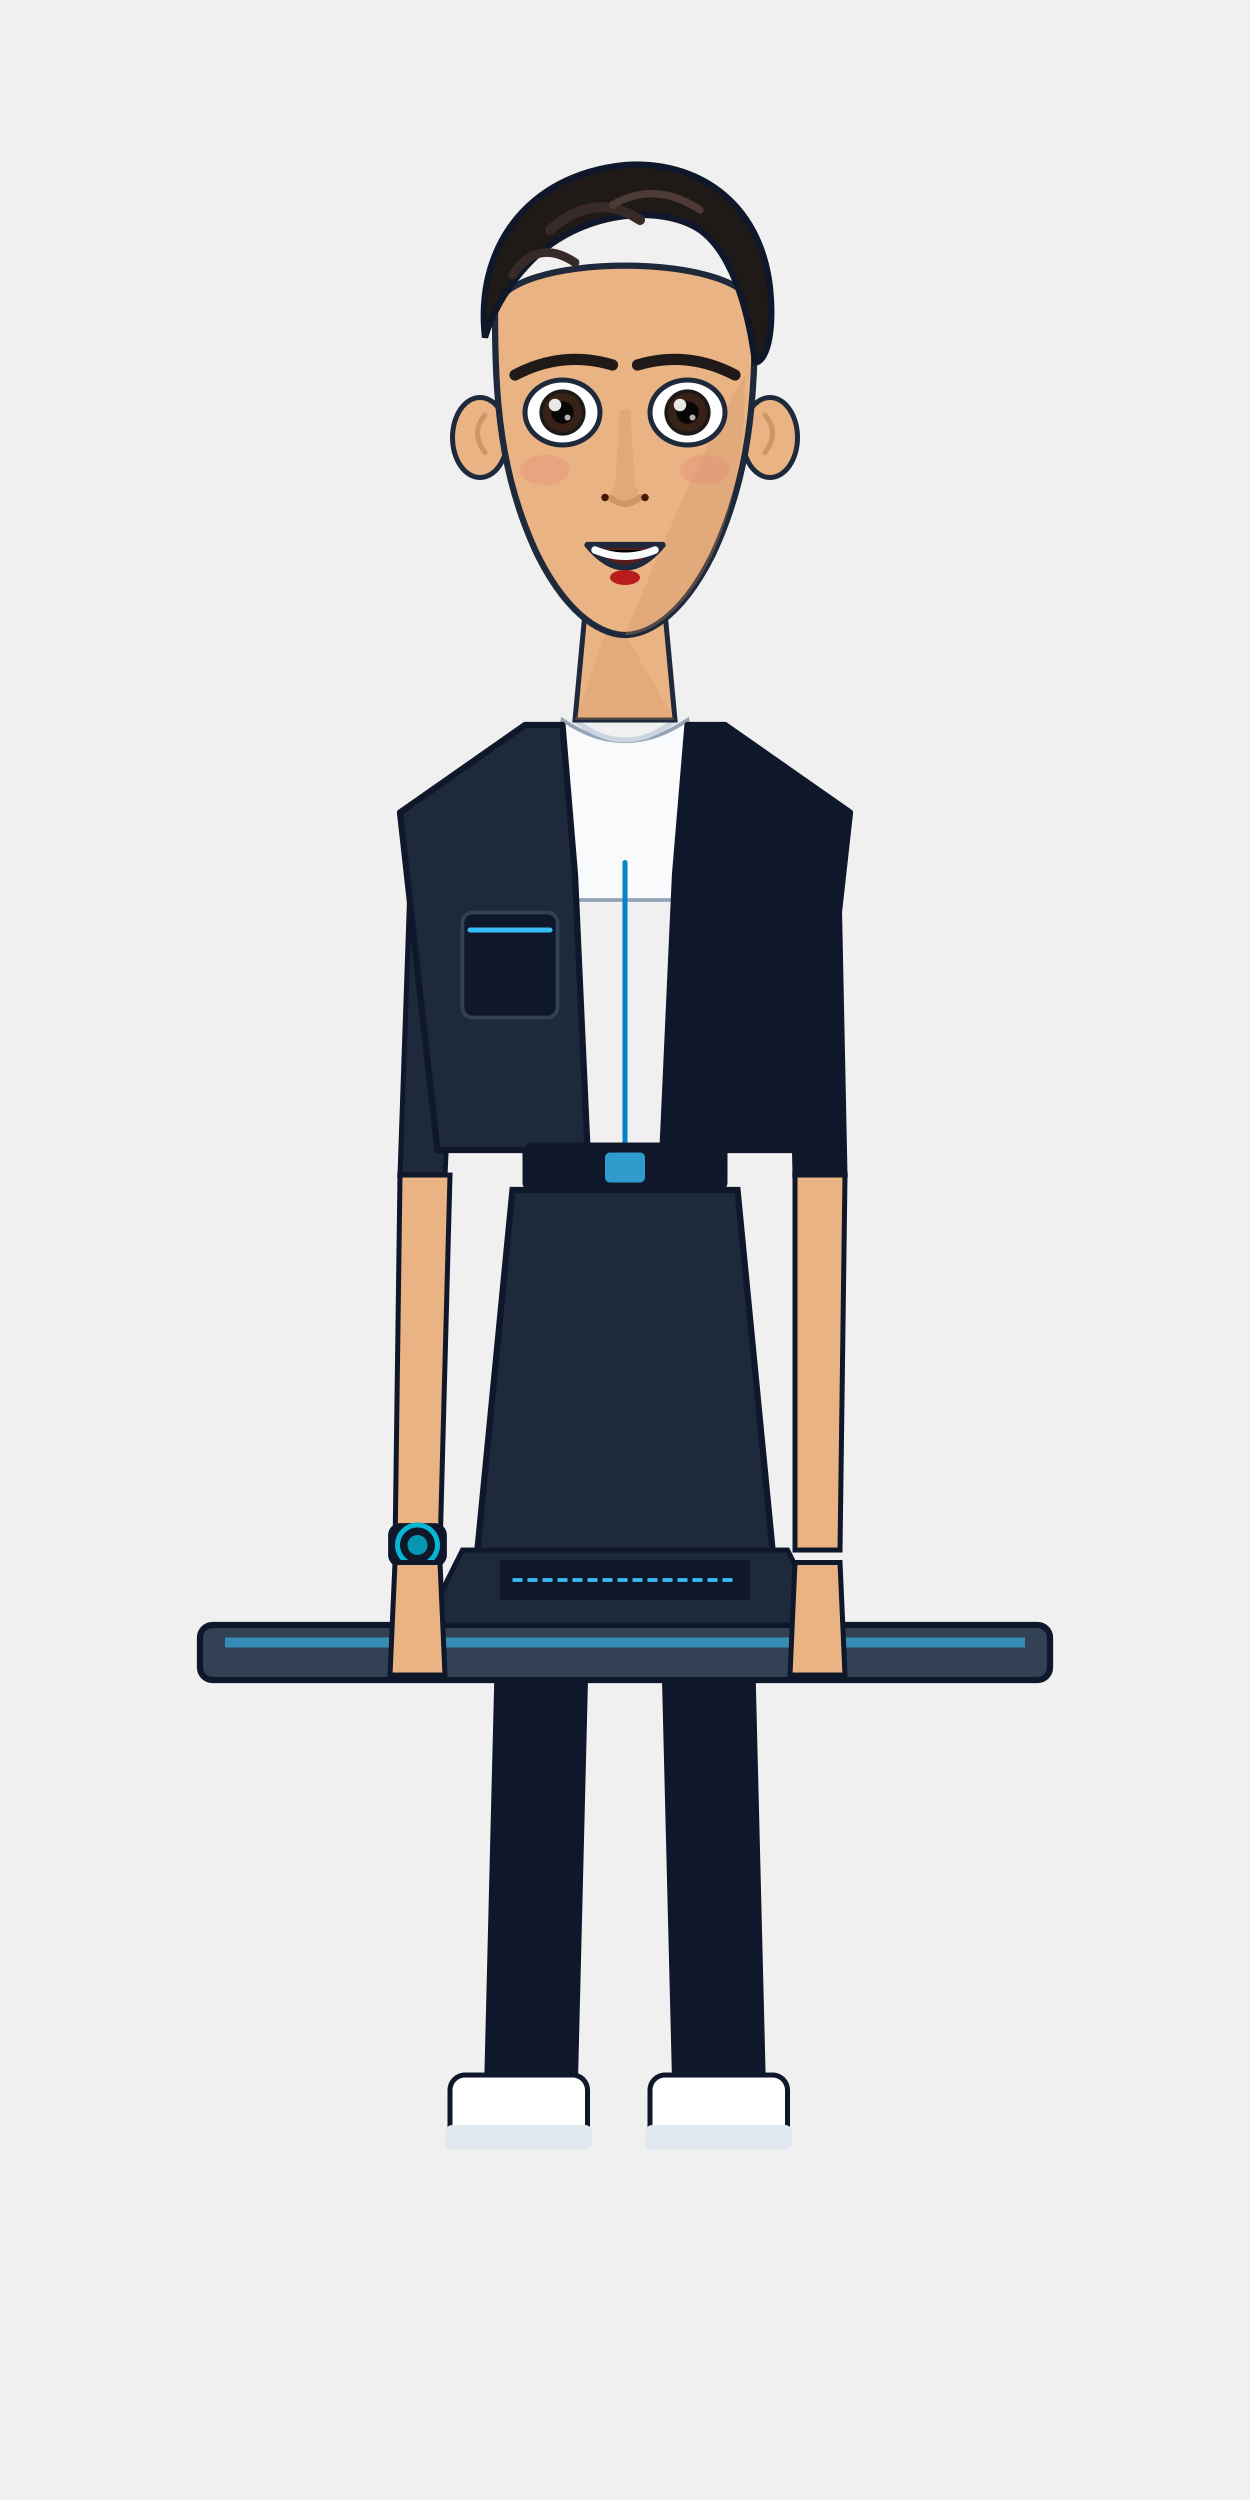
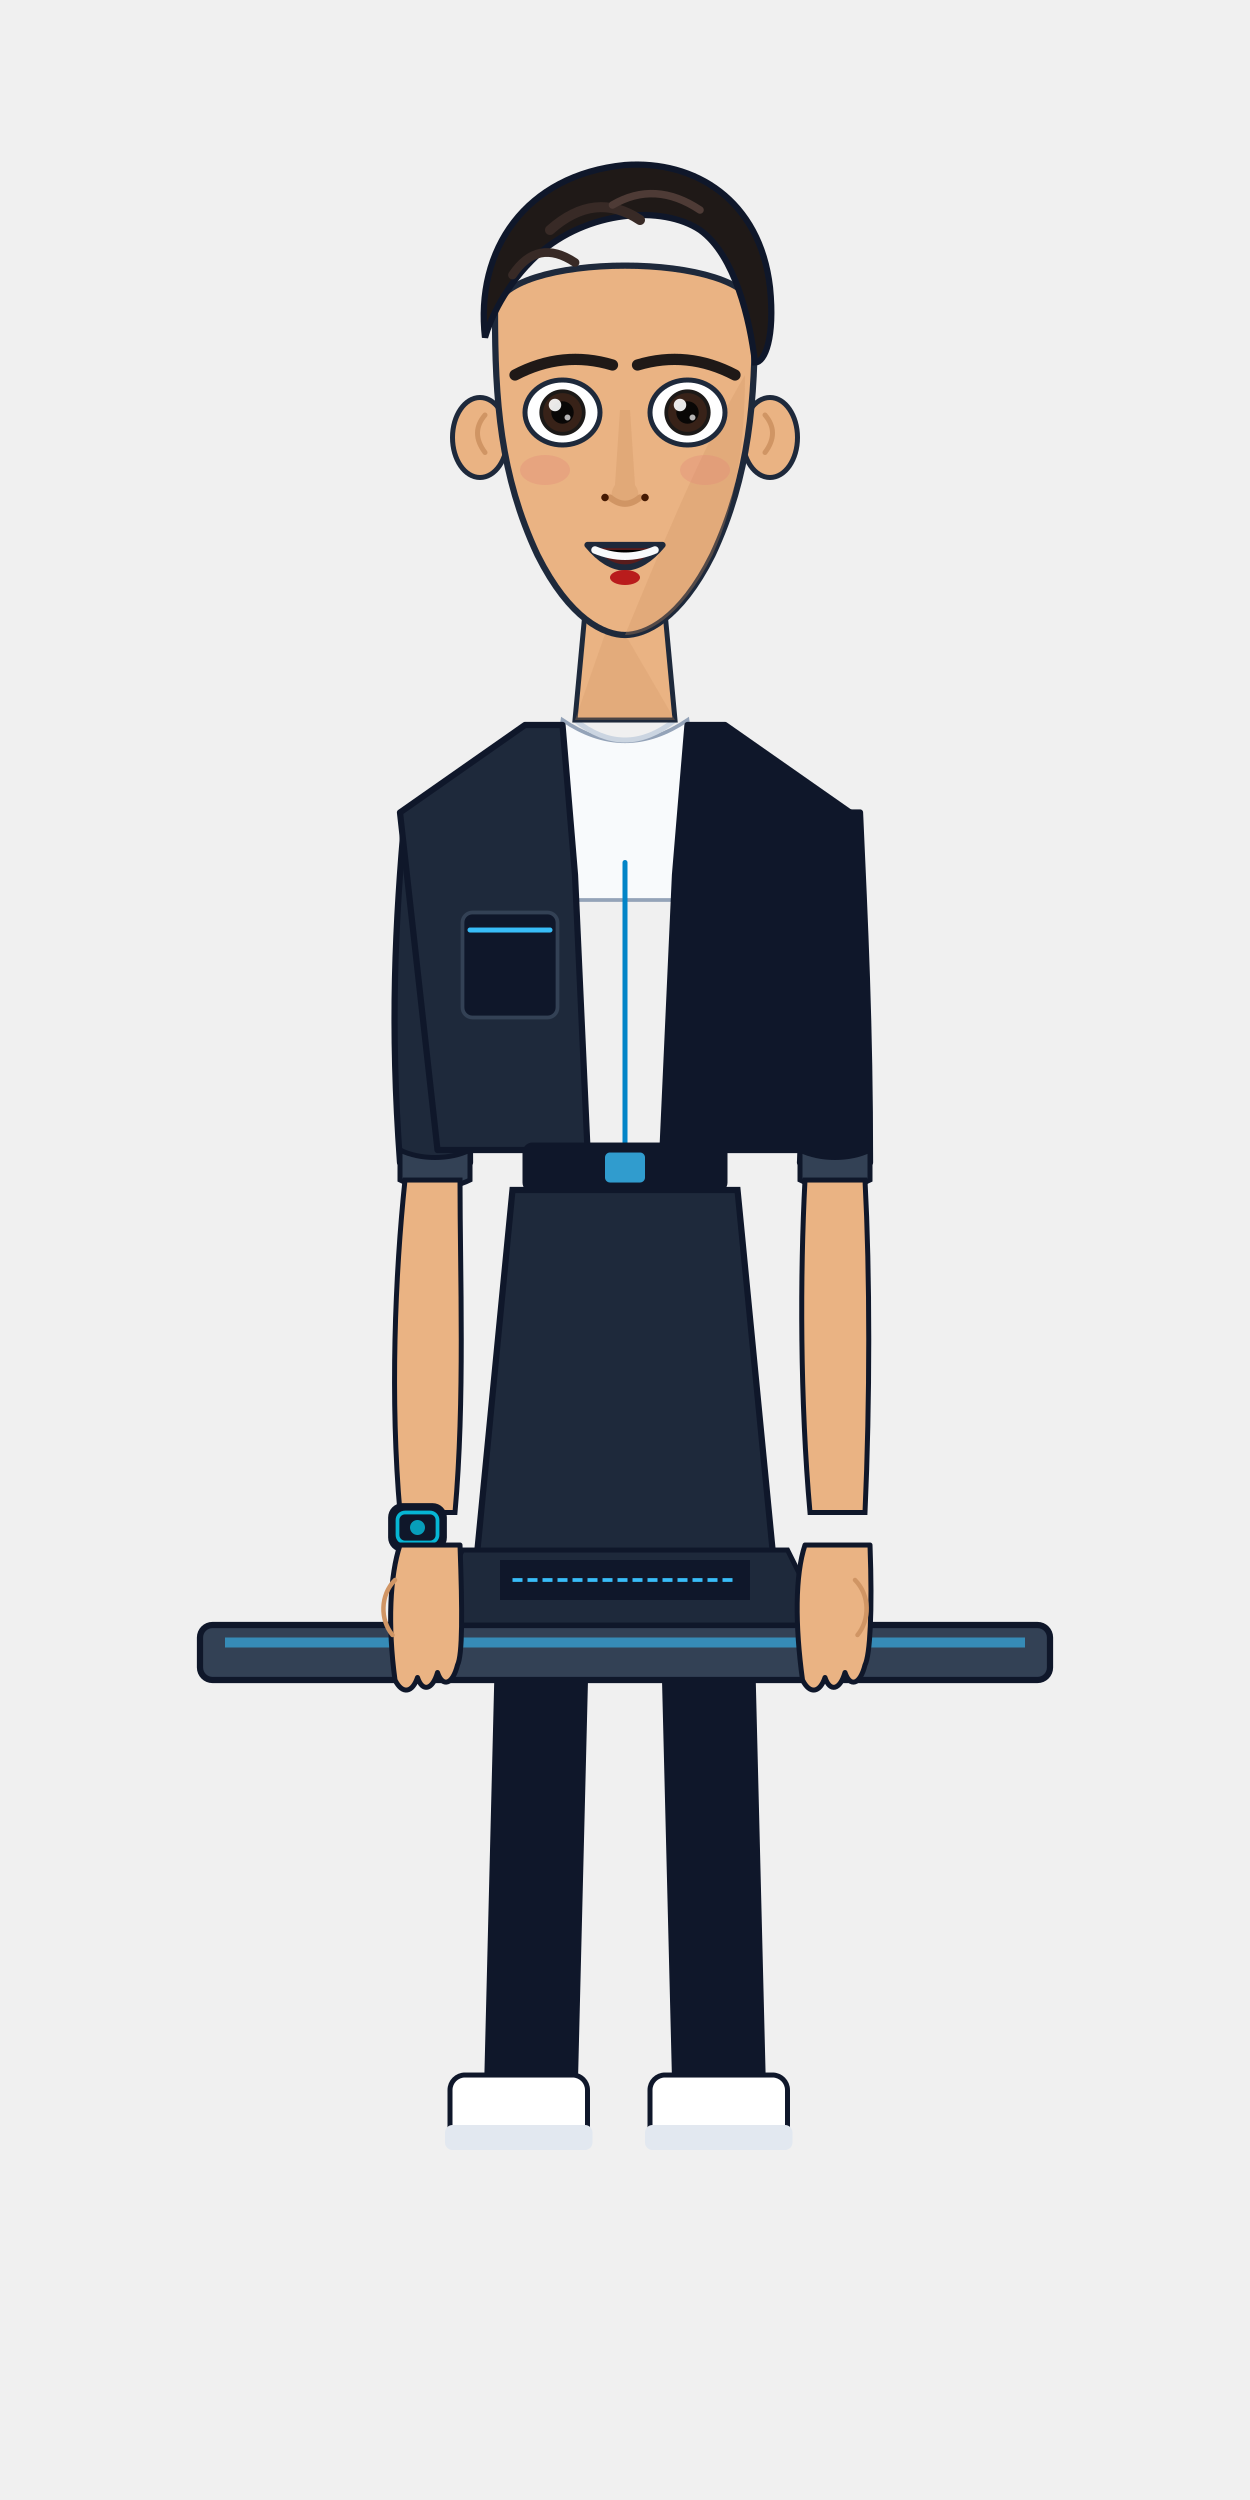
<svg xmlns="http://www.w3.org/2000/svg" viewBox="0 50 500 1000" width="500" height="1000">
  <g id="modern_character_root">
    <path d="M 205 526 L 295 526 L 310 680 L 190 680 Z" fill="#1e293b" stroke="#0f172a" stroke-width="2.5" />
    <path d="M 200 680 L 235 680 L 230 880 L 195 880 Z" fill="#0f172a" stroke="#0f172a" stroke-width="2.5" />
    <path d="M 265 680 L 300 680 L 305 880 L 270 880 Z" fill="#0f172a" stroke="#0f172a" stroke-width="2.5" />
    <rect x="180" y="880" width="55" height="28" rx="6" fill="#ffffff" stroke="#0f172a" stroke-width="2" />
    <rect x="178" y="900" width="59" height="10" rx="3" fill="#e2e8f0" />
    <rect x="260" y="880" width="55" height="28" rx="6" fill="#ffffff" stroke="#0f172a" stroke-width="2" />
    <rect x="258" y="900" width="59" height="10" rx="3" fill="#e2e8f0" />
    <rect x="80" y="700" width="340" height="22" rx="5" fill="#334155" stroke="#0f172a" stroke-width="2.5" />
    <rect x="90" y="705" width="320" height="4" fill="#38bdf8" opacity="0.6" />
    <polygon points="170,700 330,700 315,670 185,670" fill="#1e293b" stroke="#0f172a" stroke-width="2" />
    <rect x="200" y="674" width="100" height="16" fill="#0f172a" />
    <line x1="205" y1="682" x2="295" y2="682" stroke="#38bdf8" stroke-width="1.5" stroke-dasharray="4,2" />
-     <path d="M 165 375 L 185 375 L 178 520 L 160 520 Z" fill="#1e293b" stroke="#0f172a" stroke-width="2" />
-     <path d="M 160 520 L 180 520 L 176 670 L 158 670 Z" fill="#eab383" stroke="#0f172a" stroke-width="2" />
-     <rect x="156" y="660" width="22" height="16" rx="4" fill="#0f172a" stroke="#0f172a" stroke-width="1.5" />
-     <circle cx="167" cy="668" r="8" fill="#0f172a" stroke="#06b6d4" stroke-width="2" />
-     <circle cx="167" cy="668" r="4" fill="#06b6d4" opacity="0.8" />
-     <path d="M 158 675 L 176 675 L 178 720 L 156 720 Z" fill="#eab383" stroke="#0f172a" stroke-width="2" />
-     <path d="M 315 375 L 335 375 L 338 520 L 318 520 Z" fill="#0f172a" stroke="#0f172a" stroke-width="2" />
-     <path d="M 318 520 L 338 520 L 336 670 L 318 670 Z" fill="#eab383" stroke="#0f172a" stroke-width="2" />
-     <path d="M 318 675 L 336 675 L 338 720 L 316 720 Z" fill="#eab383" stroke="#0f172a" stroke-width="2" />
+     <path d="M 162 375 C 158 420, 156 460, 160 515 C 168 518, 182 518, 188 515 C 188 460, 186 420, 184 375 Z" fill="#1e293b" stroke="#0f172a" stroke-width="2.5" stroke-linejoin="round" />
+     <path d="M 160 510 C 168 514, 180 514, 188 510 L 188 522 C 180 526, 168 526, 160 522 Z" fill="#334155" stroke="#0f172a" stroke-width="2" />
+     <path d="M 162 522 C 158 560, 156 610, 160 655 L 182 655 C 186 610, 184 560, 184 522 Z" fill="#eab383" stroke="#0f172a" stroke-width="2" />
+     <rect x="156" y="652" width="22" height="18" rx="5" fill="#0f172a" stroke="#0f172a" stroke-width="1.5" />
+     <rect x="159" y="655" width="16" height="12" rx="3" fill="#0f172a" stroke="#06b6d4" stroke-width="1.5" />
+     <circle cx="167" cy="661" r="3" fill="#06b6d4" opacity="0.85" />
+     <path d="M 160 668               C 156 680, 155 700, 158 722               C 161 728, 165 727, 167 721              C 169 727, 173 726, 175 719              C 177 725, 181 724, 183 716              C 185 712, 185 695, 184 668 Z" fill="#eab383" stroke="#0f172a" stroke-width="2" stroke-linejoin="round" />
+     <path d="M 158 682 C 152 688, 152 698, 157 704" stroke="#d09564" stroke-width="1.8" fill="none" stroke-linecap="round" />
+     <path d="M 315 375 C 320 420, 324 460, 320 515 C 328 518, 342 518, 348 515 C 348 460, 346 420, 344 375 Z" fill="#0f172a" stroke="#0f172a" stroke-width="2.5" stroke-linejoin="round" />
+     <path d="M 320 510 C 328 514, 340 514, 348 510 L 348 522 C 340 526, 328 526, 320 522 Z" fill="#334155" stroke="#0f172a" stroke-width="2" />
+     <path d="M 322 522 C 320 560, 320 610, 324 655 L 346 655 C 348 610, 348 560, 346 522 Z" fill="#eab383" stroke="#0f172a" stroke-width="2" />
+     <path d="M 322 668               C 318 680, 318 700, 321 722               C 324 728, 328 727, 330 721              C 332 727, 336 726, 338 719              C 340 725, 344 724, 346 716              C 348 712, 349 695, 348 668 Z" fill="#eab383" stroke="#0f172a" stroke-width="2" stroke-linejoin="round" />
+     <path d="M 342 682 C 348 688, 348 698, 343 704" stroke="#d09564" stroke-width="1.8" fill="none" stroke-linecap="round" />
    <path d="M 225 338 Q 250 355 275 338 L 285 410 L 215 410 Z" fill="#f8fafc" stroke="#94a3b8" stroke-width="1.5" />
    <path d="M 230 338 Q 250 354 270 338" stroke="#cbd5e1" stroke-width="2" fill="none" />
    <path d="M 210 340 L 160 375 L 175 510 L 235 510 L 230 400 L 225 340 Z" fill="#1e293b" stroke="#0f172a" stroke-width="2.5" stroke-linejoin="round" />
    <path d="M 290 340 L 340 375 L 325 510 L 265 510 L 270 400 L 275 340 Z" fill="#0f172a" stroke="#0f172a" stroke-width="2.5" stroke-linejoin="round" />
    <line x1="250" y1="395" x2="250" y2="510" stroke="#0284c7" stroke-width="2" stroke-linecap="round" />
    <rect x="185" y="415" width="38" height="42" rx="4" fill="#0f172a" stroke="#334155" stroke-width="1.5" />
    <line x1="188" y1="422" x2="220" y2="422" stroke="#38bdf8" stroke-width="2" stroke-linecap="round" />
    <rect x="210" y="508" width="80" height="18" rx="3" fill="#0f172a" stroke="#0f172a" stroke-width="2" />
    <rect x="242" y="511" width="16" height="12" rx="2" fill="#38bdf8" opacity="0.8" />
    <path d="M 234 295 L 230 338 L 270 338 L 266 295 Z" fill="#eab383" stroke="#1e293b" stroke-width="2" />
    <path d="M 245 295 L 230 338 L 270 338 Z" fill="#d09564" opacity="0.25" />
    <ellipse cx="192" cy="225" rx="11" ry="16" fill="#eab383" stroke="#1e293b" stroke-width="2" />
    <path d="M 194 216 Q 188 223 194 231" stroke="#d09564" stroke-width="2" fill="none" stroke-linecap="round" />
    <ellipse cx="308" cy="225" rx="11" ry="16" fill="#eab383" stroke="#1e293b" stroke-width="2" />
    <path d="M 306 216 Q 312 223 306 231" stroke="#d09564" stroke-width="2" fill="none" stroke-linecap="round" />
    <path d="M 198 175               C 198 150, 302 150, 302 175               C 302 210, 300 240, 285 272               C 272 298, 258 304, 250 304               C 242 304, 228 298, 215 272               C 200 240, 198 210, 198 175 Z" fill="#eab383" stroke="#1e293b" stroke-width="2.5" />
    <path d="M 250 304 C 258 304, 272 298, 285 272 C 295 250, 298 225, 298 200 C 280 230, 260 280, 250 304 Z" fill="#d09564" opacity="0.3" />
    <ellipse cx="218" cy="238" rx="10" ry="6" fill="#e28878" opacity="0.35" />
    <ellipse cx="282" cy="238" rx="10" ry="6" fill="#e28878" opacity="0.35" />
    <path d="M 194 185              C 190 150, 210 120, 250 116              C 278 114, 304 130, 308 165              C 310 185, 306 195, 302 195              C 300 178, 294 152, 280 142              C 265 132, 235 134, 215 152              C 202 164, 196 178, 194 185 Z" fill="#1f1917" stroke="#0f172a" stroke-width="2.5" />
    <path d="M 220 142 Q 238 126 256 138" stroke="#382a26" stroke-width="4" stroke-linecap="round" fill="none" />
    <path d="M 245 132 Q 262 122 280 134" stroke="#4e3b36" stroke-width="3" stroke-linecap="round" fill="none" />
    <path d="M 205 160 Q 215 145 230 155" stroke="#382a26" stroke-width="3.5" stroke-linecap="round" fill="none" />
    <path d="M 206 200 Q 225 190 245 196" stroke="#1f1917" stroke-width="4.5" stroke-linecap="round" fill="none" />
    <path d="M 255 196 Q 275 190 294 200" stroke="#1f1917" stroke-width="4.5" stroke-linecap="round" fill="none" />
    <ellipse cx="225" cy="215" rx="15" ry="13" fill="#ffffff" stroke="#1e293b" stroke-width="2" />
    <circle cx="225" cy="215" r="8.5" fill="#382218" stroke="#1c1917" stroke-width="1.5" />
    <circle cx="225" cy="215" r="4.5" fill="#090706" />
    <circle cx="222" cy="212" r="2.5" fill="#ffffff" opacity="0.9" />
    <circle cx="227" cy="217" r="1.2" fill="#ffffff" opacity="0.7" />
    <ellipse cx="275" cy="215" rx="15" ry="13" fill="#ffffff" stroke="#1e293b" stroke-width="2" />
    <circle cx="275" cy="215" r="8.5" fill="#382218" stroke="#1c1917" stroke-width="1.5" />
    <circle cx="275" cy="215" r="4.5" fill="#090706" />
    <circle cx="272" cy="212" r="2.5" fill="#ffffff" opacity="0.9" />
    <circle cx="277" cy="217" r="1.2" fill="#ffffff" opacity="0.7" />
    <path d="M 248 214 L 246 244 Q 242 250 250 252 Q 258 250 254 244 L 252 214" fill="#d09564" opacity="0.35" />
    <path d="M 244 249 Q 250 254 256 249" stroke="#d09564" stroke-width="2.5" stroke-linecap="round" fill="none" />
    <circle cx="242" cy="249" r="1.5" fill="#451a03" />
    <circle cx="258" cy="249" r="1.5" fill="#451a03" />
    <path d="M 235 268 Q 250 286 265 268 Z" fill="#581c1c" stroke="#1e293b" stroke-width="2.5" stroke-linejoin="round" />
    <path d="M 238 270 Q 250 275 262 270" stroke="#f8fafc" stroke-width="3" stroke-linecap="round" />
    <ellipse cx="250" cy="281" rx="6" ry="3" fill="#b91c1c" />
  </g>
</svg>
